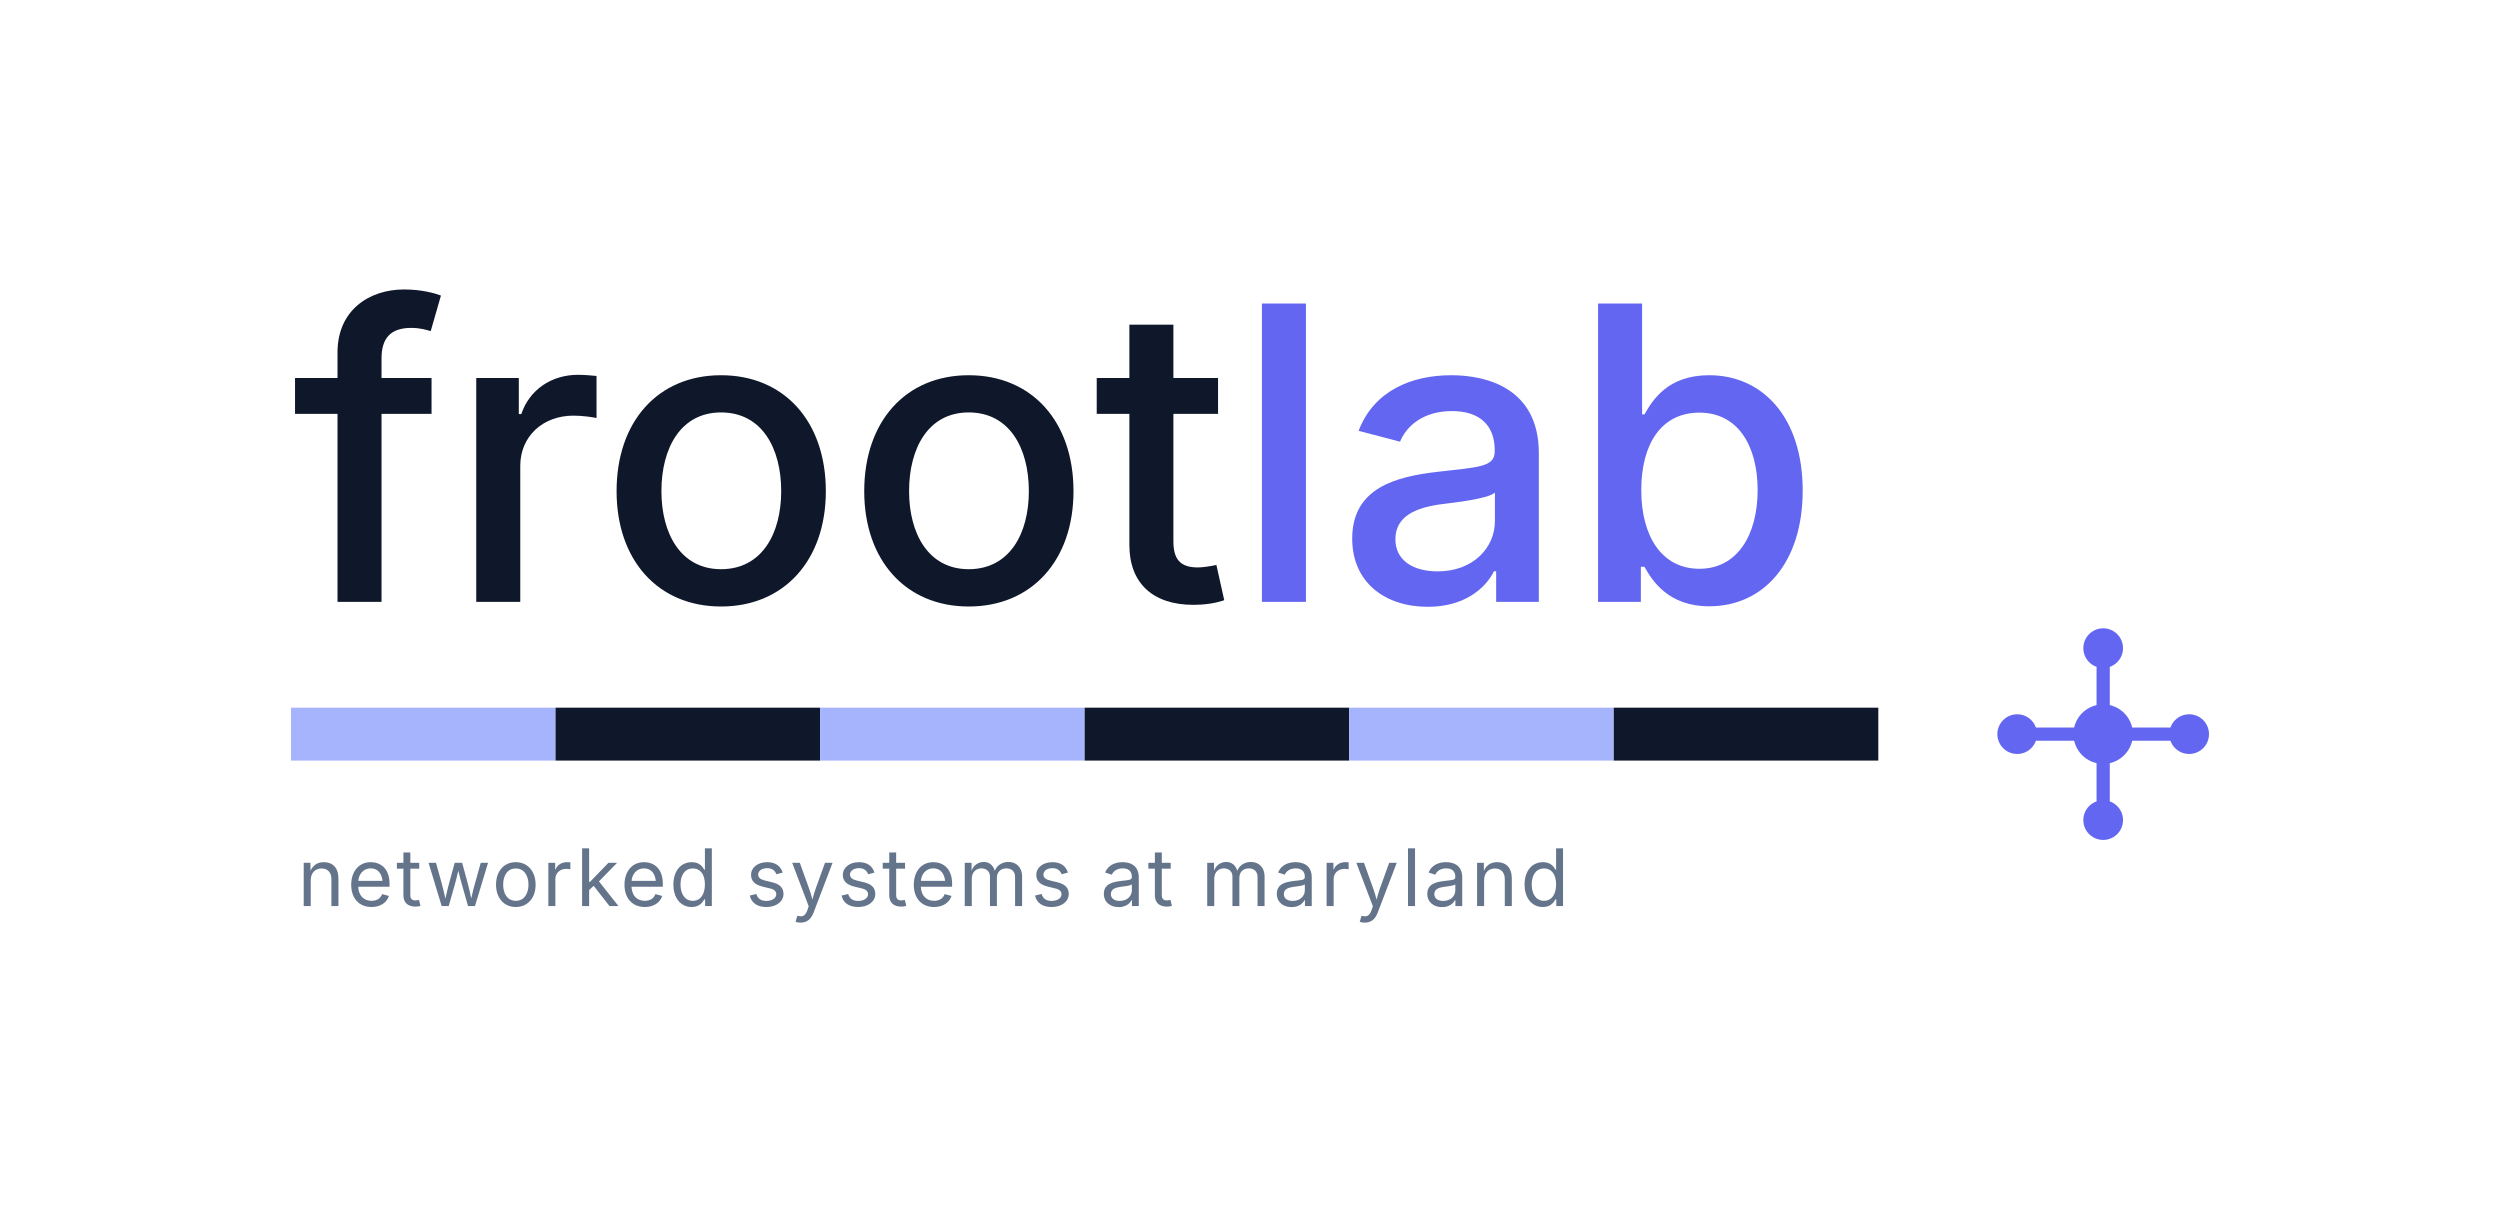
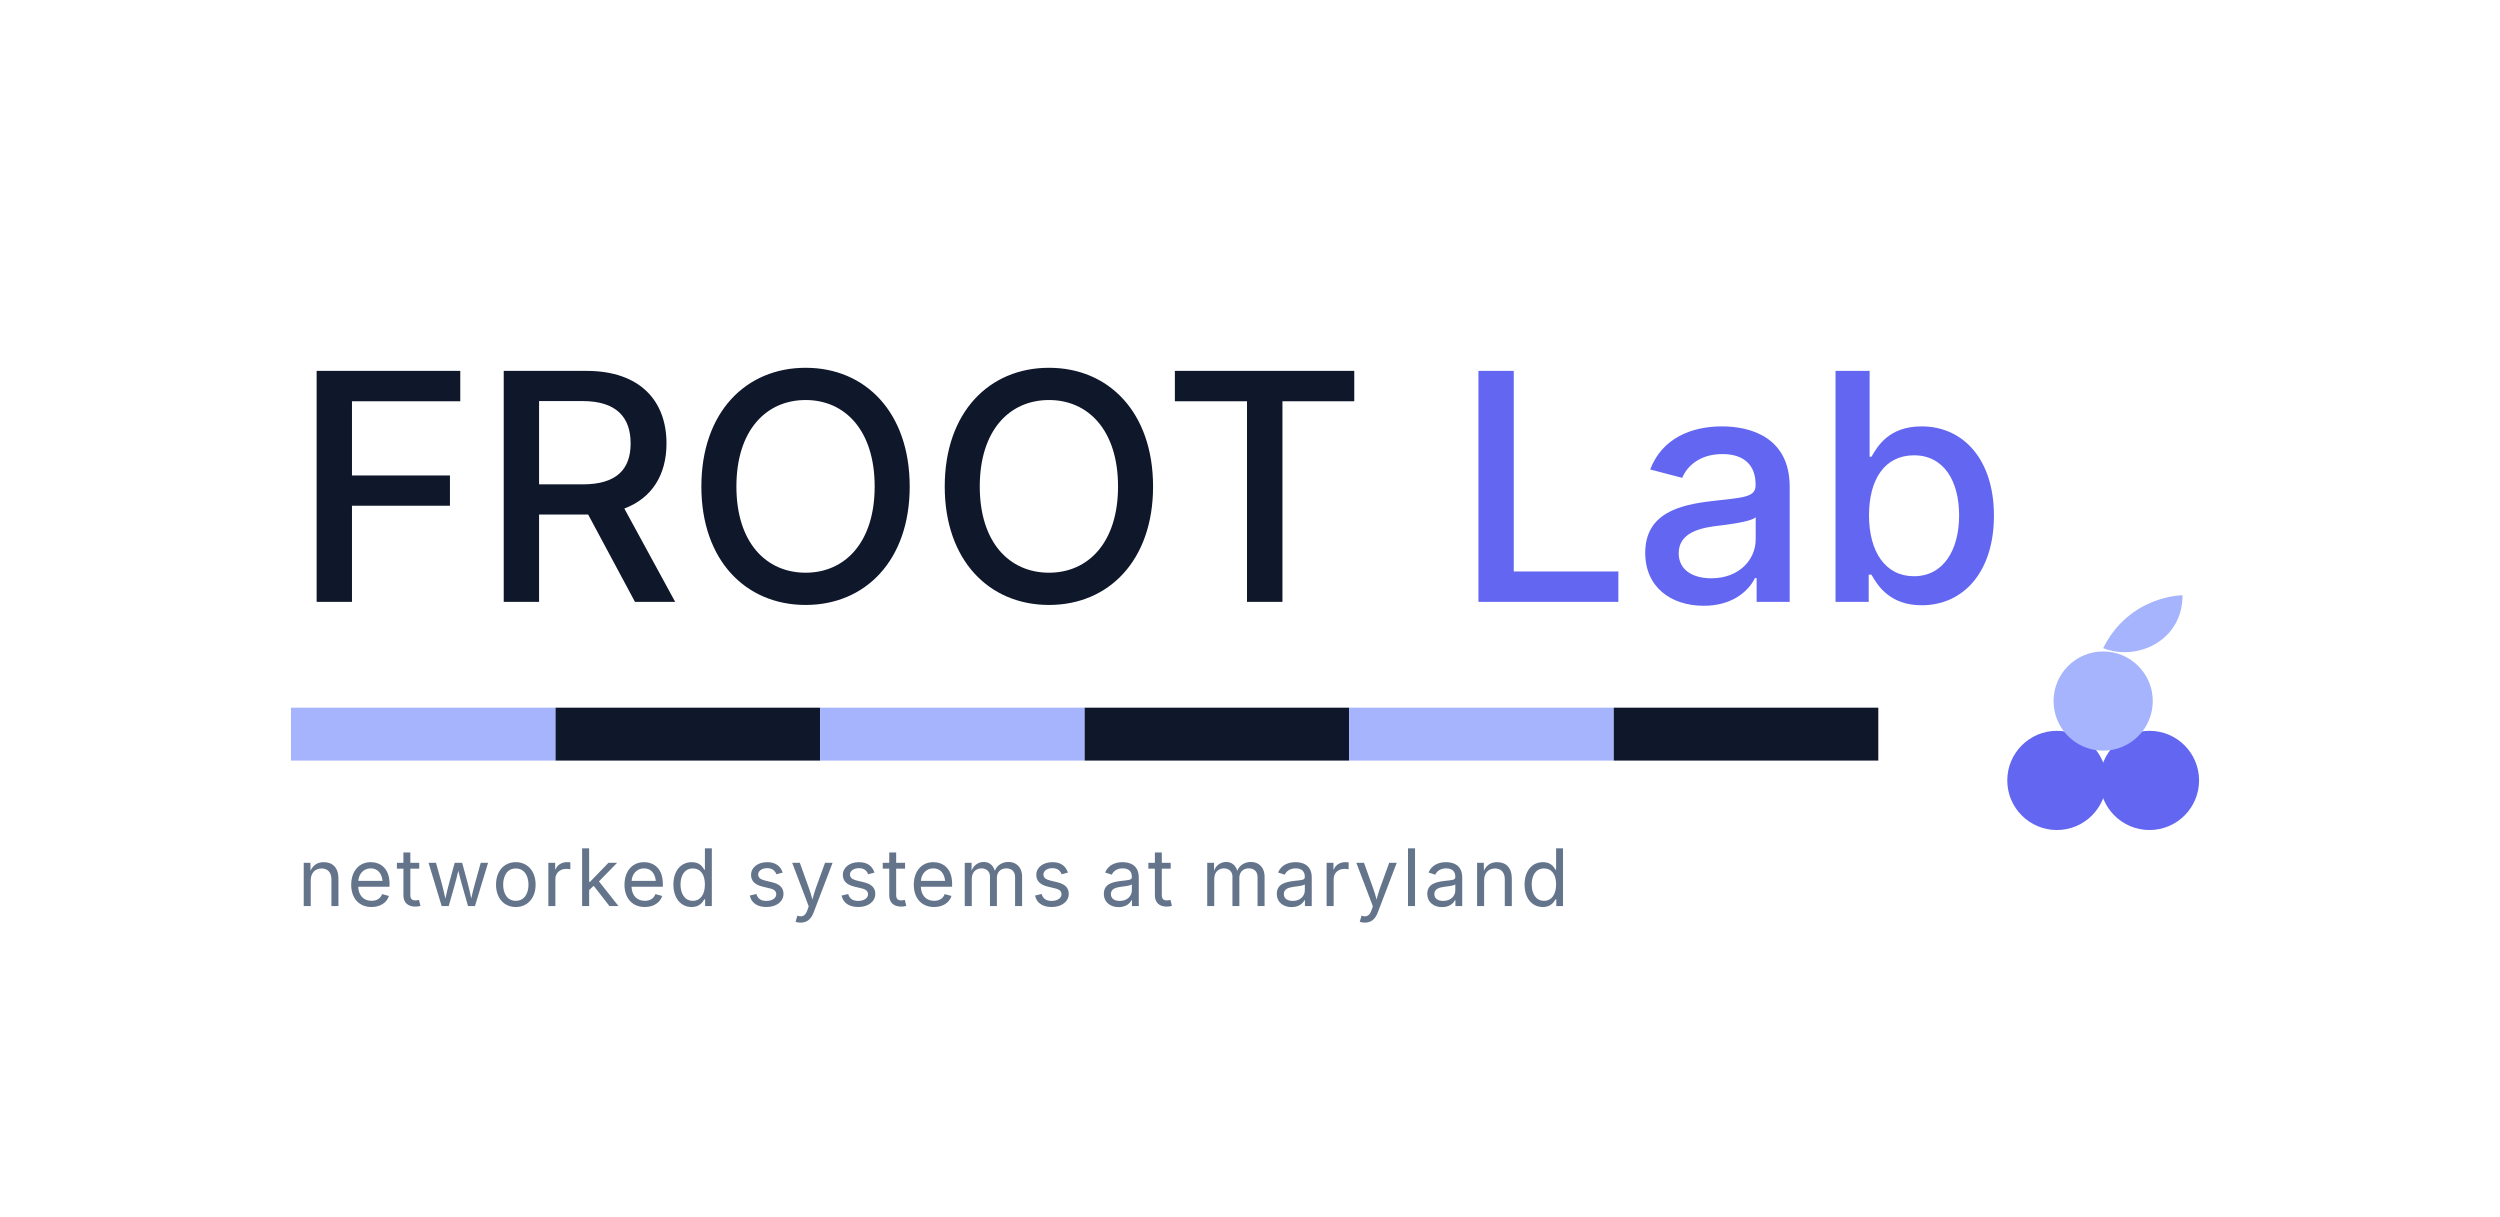
<svg xmlns="http://www.w3.org/2000/svg" viewBox="0 0 378 184" width="378" height="184" role="img" aria-labelledby="ttl desc">
-   <text x="44" y="91" textLength="240" lengthAdjust="spacing" font-family="Inter, Manrope, 'Helvetica Neue', Helvetica, Arial, sans-serif" font-size="62" font-weight="500" fill="#0F172A">froot<tspan fill="#6366F1">lab</tspan>
+   <text x="44" y="91" textLength="240" lengthAdjust="spacing" font-family="'IBM Plex Sans', Inter, Manrope, 'Helvetica Neue', Helvetica, Arial, sans-serif" font-size="48" font-weight="500" fill="#0F172A">FROOT <tspan fill="#6366F1">Lab</tspan>
  </text>
  <rect x="44" y="107" width="40" height="8" fill="#A5B4FC" />
  <rect x="84" y="107" width="40" height="8" fill="#0F172A" />
  <rect x="124" y="107" width="40" height="8" fill="#A5B4FC" />
  <rect x="164" y="107" width="40" height="8" fill="#0F172A" />
  <rect x="204" y="107" width="40" height="8" fill="#A5B4FC" />
  <rect x="244" y="107" width="40" height="8" fill="#0F172A" />
-   <g stroke="#6366F1" stroke-width="2" stroke-linecap="round">
-     <line x1="318" y1="111" x2="318" y2="101" />
-     <line x1="318" y1="111" x2="318" y2="121" />
-     <line x1="318" y1="111" x2="308" y2="111" />
-     <line x1="318" y1="111" x2="328" y2="111" />
-   </g>
-   <g fill="#6366F1">
-     <circle cx="318" cy="98" r="3" />
-     <circle cx="318" cy="124" r="3" />
-     <circle cx="305" cy="111" r="3" />
-     <circle cx="331" cy="111" r="3" />
-     <circle cx="318" cy="111" r="4.5" />
-   </g>
-   <text x="45" y="137" font-family="Inter, Manrope, 'Helvetica Neue', Helvetica, Arial, sans-serif" font-size="12" font-weight="400" letter-spacing="0.4" fill="#64748B">networked systems at maryland</text>
+   <circle cx="311.0" cy="118.0" r="7.5" fill="#6366F1" />
+   <circle cx="325.0" cy="118.0" r="7.5" fill="#6366F1" />
+   <circle cx="318.0" cy="106.0" r="7.5" fill="#A5B4FC" />
+   <path d="M318.0 98.0 C322.0 90.0 330.0 90.0 330.0 90.0 C330.0 97.0 323.0 100.0 318.0 98.0 Z" fill="#A5B4FC" />
+   <text x="45" y="137" font-family="'IBM Plex Sans', Inter, Manrope, 'Helvetica Neue', Helvetica, Arial, sans-serif" font-size="12" font-weight="400" letter-spacing="0.4" fill="#64748B">networked systems at maryland</text>
</svg>
